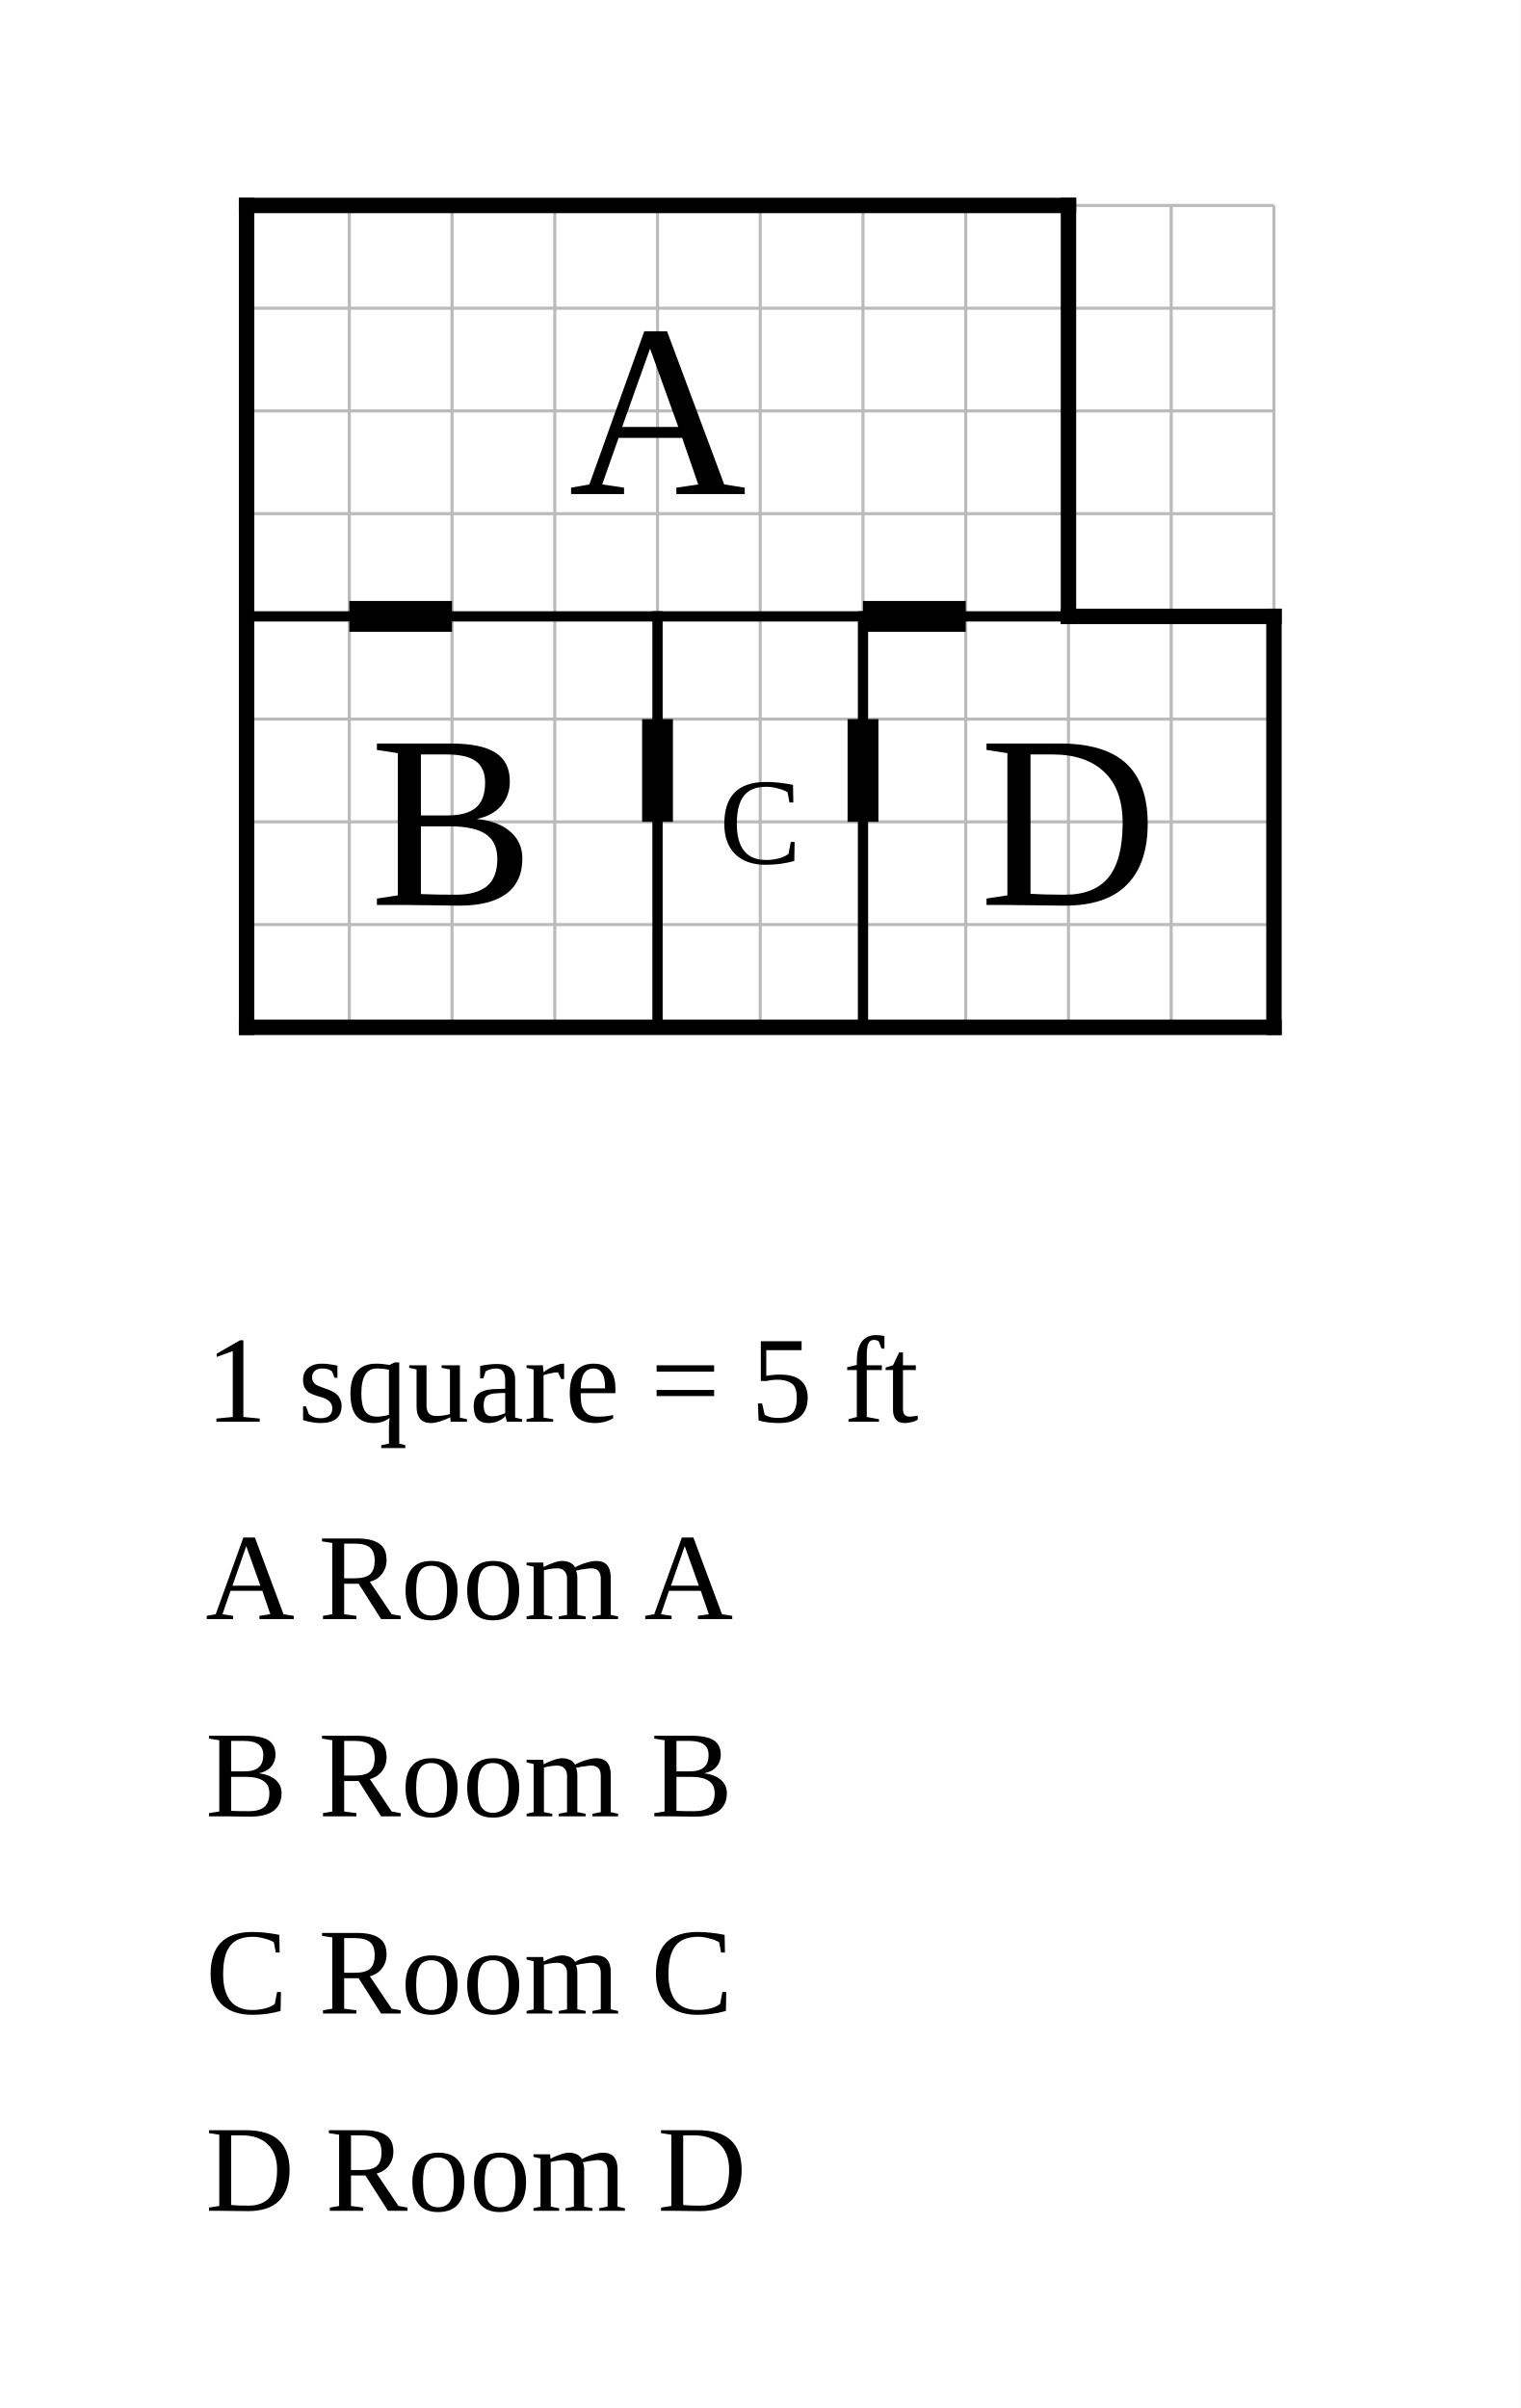
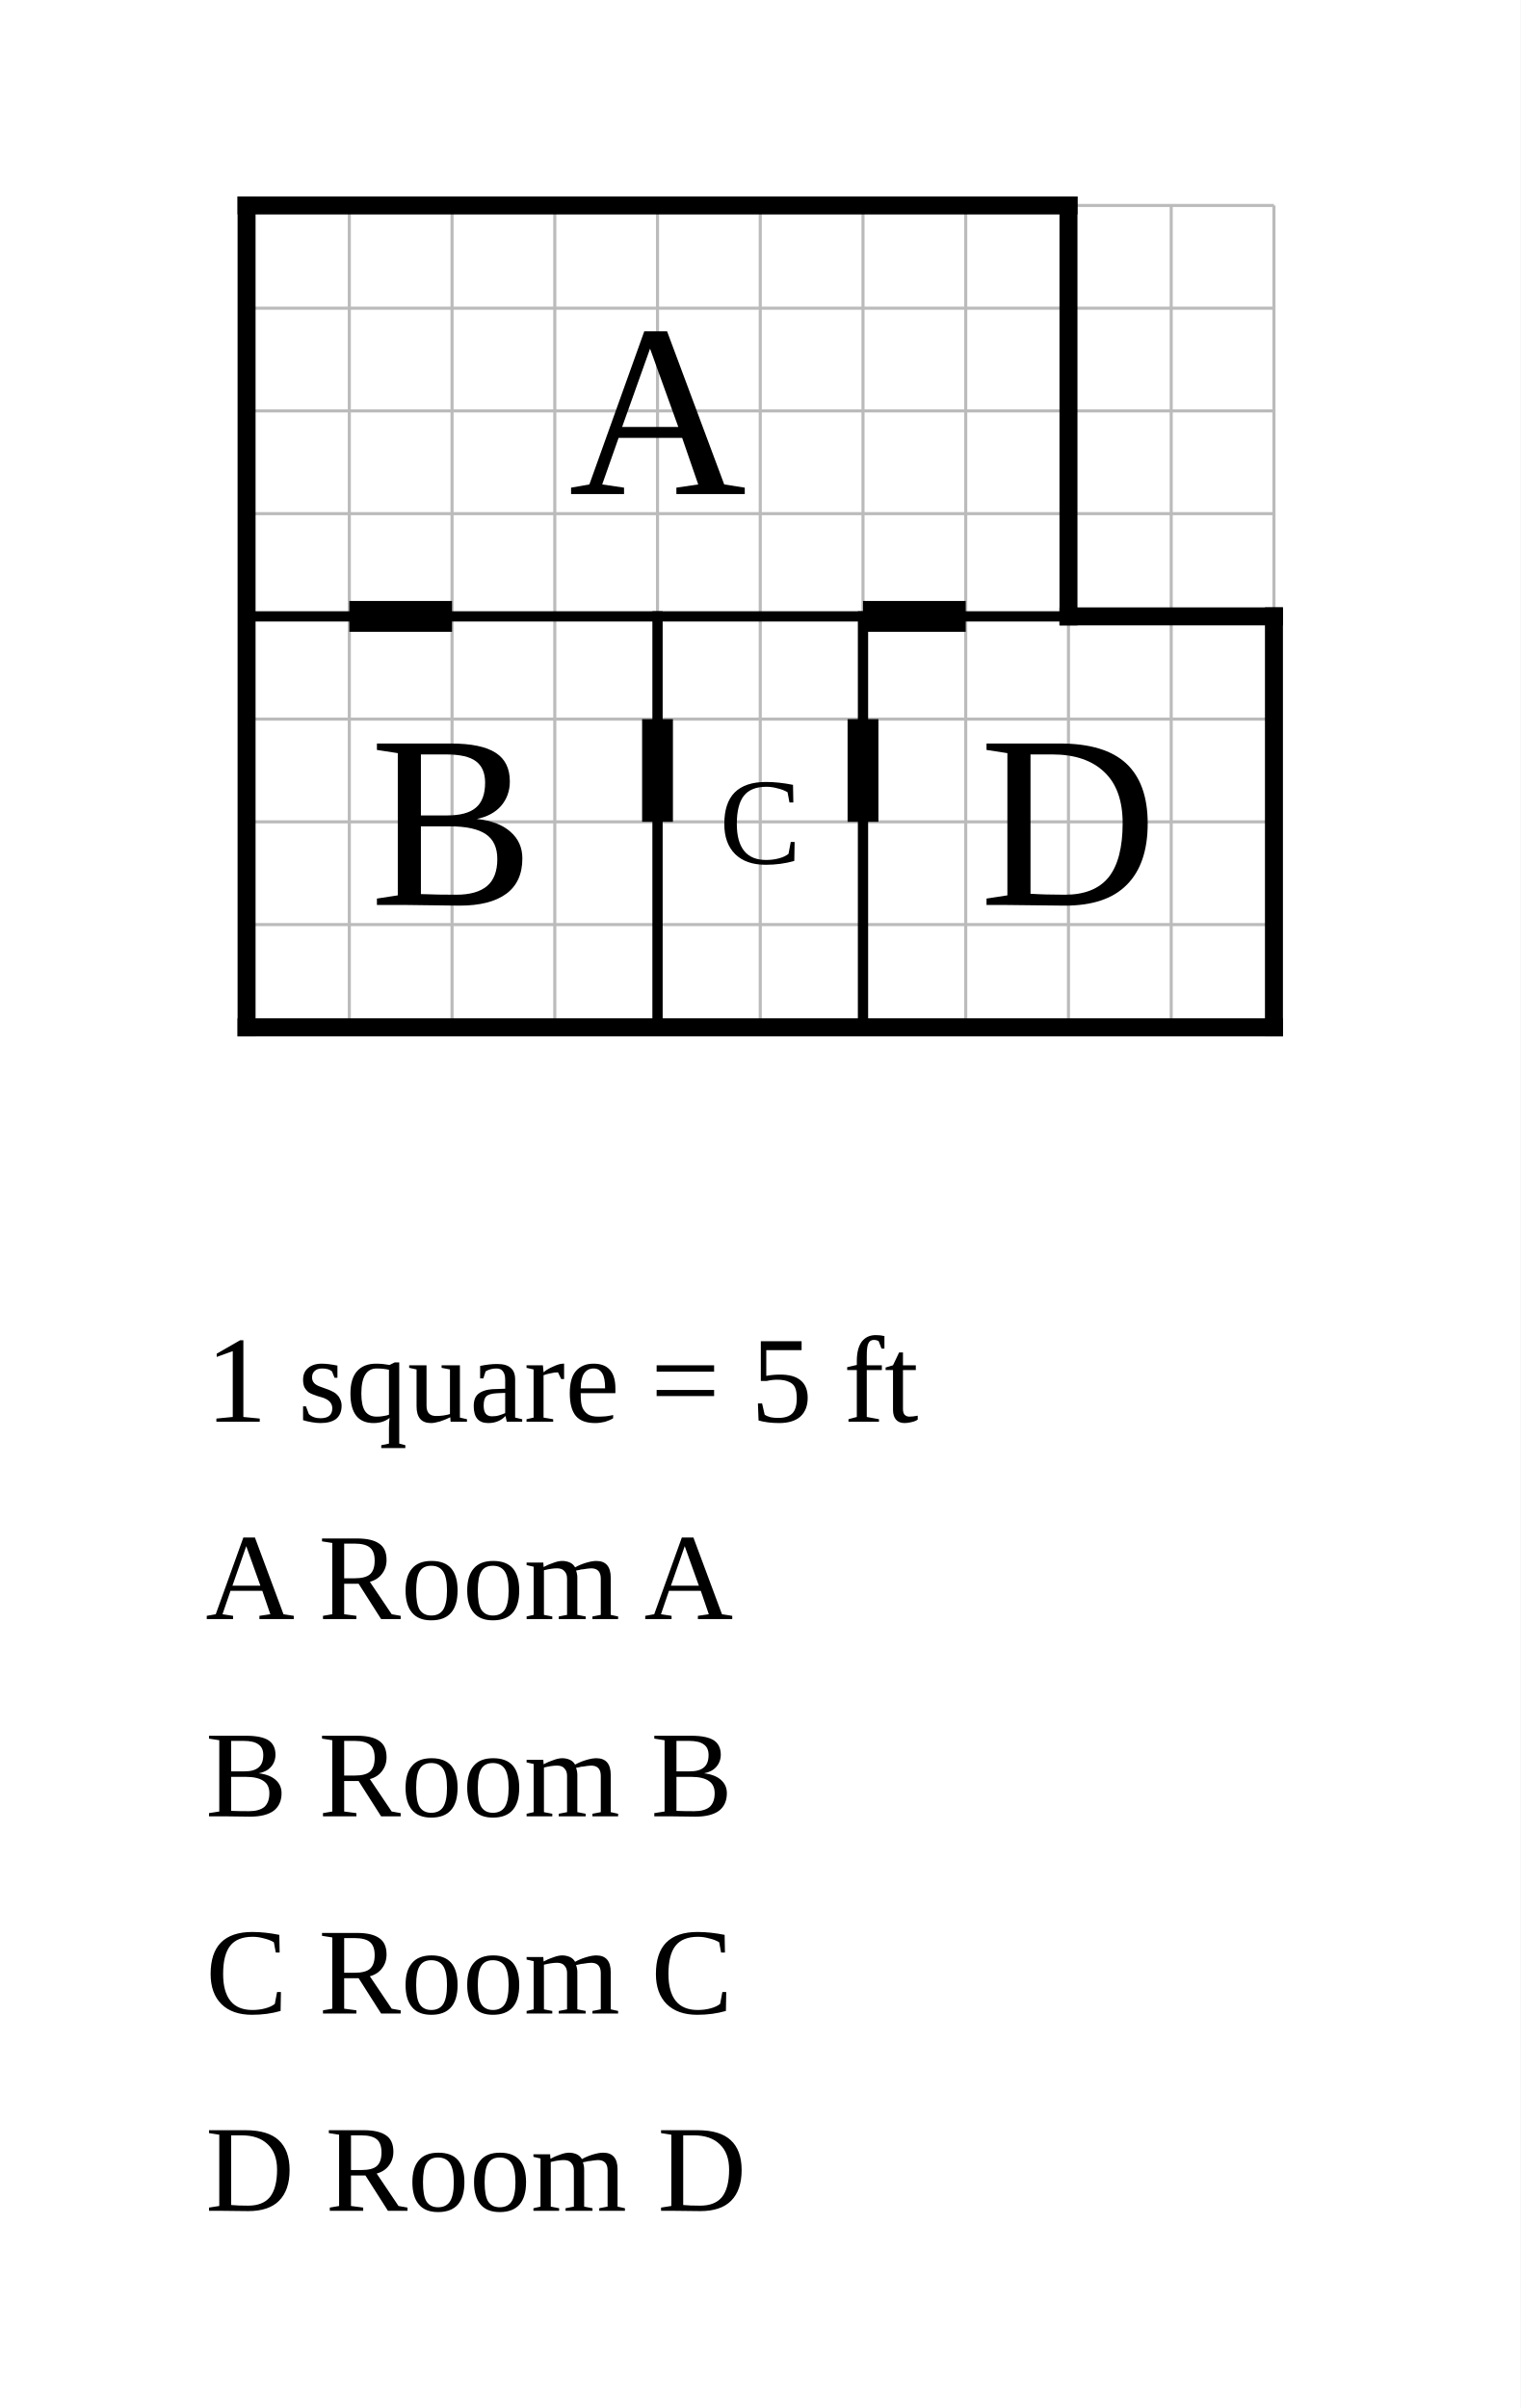
<svg xmlns="http://www.w3.org/2000/svg" width="740" height="1172" viewBox="-12 -10 74 117.2">
  <rect x="-12" y="-10" width="74" height="117.2" fill="white" />
  <g stroke="#bbb" stroke-width="0.15">
    <line x1="0" y1="0" x2="0" y2="40" />
    <line x1="5" y1="0" x2="5" y2="40" />
    <line x1="10" y1="0" x2="10" y2="40" />
    <line x1="15" y1="0" x2="15" y2="40" />
    <line x1="20" y1="0" x2="20" y2="40" />
    <line x1="25" y1="0" x2="25" y2="40" />
    <line x1="30" y1="0" x2="30" y2="40" />
    <line x1="35" y1="0" x2="35" y2="40" />
    <line x1="40" y1="0" x2="40" y2="40" />
    <line x1="45" y1="0" x2="45" y2="40" />
    <line x1="50" y1="0" x2="50" y2="40" />
    <line x1="0" y1="0" x2="50" y2="0" />
    <line x1="0" y1="5" x2="50" y2="5" />
    <line x1="0" y1="10" x2="50" y2="10" />
    <line x1="0" y1="15" x2="50" y2="15" />
    <line x1="0" y1="20" x2="50" y2="20" />
    <line x1="0" y1="25" x2="50" y2="25" />
    <line x1="0" y1="30" x2="50" y2="30" />
    <line x1="0" y1="35" x2="50" y2="35" />
    <line x1="0" y1="40" x2="50" y2="40" />
  </g>
  <line class="wall interior" x1="0" y1="20" x2="40" y2="20" stroke="black" stroke-width="0.5" stroke-linecap="square" />
  <line class="wall interior" x1="20" y1="20" x2="20" y2="40" stroke="black" stroke-width="0.5" stroke-linecap="square" />
  <line class="wall interior" x1="30" y1="20" x2="30" y2="40" stroke="black" stroke-width="0.5" stroke-linecap="square" />
-   <line class="wall exterior" x1="0" y1="0" x2="0" y2="40" stroke="black" stroke-width="0.75" stroke-linecap="square" />
-   <line class="wall exterior" x1="0" y1="0" x2="40" y2="0" stroke="black" stroke-width="0.75" stroke-linecap="square" />
-   <line class="wall exterior" x1="0" y1="40" x2="50" y2="40" stroke="black" stroke-width="0.75" stroke-linecap="square" />
-   <line class="wall exterior" x1="40" y1="0" x2="40" y2="20" stroke="black" stroke-width="0.75" stroke-linecap="square" />
-   <line class="wall exterior" x1="40" y1="20" x2="50" y2="20" stroke="black" stroke-width="0.75" stroke-linecap="square" />
-   <line class="wall exterior" x1="50" y1="20" x2="50" y2="40" stroke="black" stroke-width="0.75" stroke-linecap="square" />
+   <line class="wall exterior" x1="0" y1="0" x2="0" y2="40" stroke="black" stroke-width="0.875" stroke-linecap="square" />
+   <line class="wall exterior" x1="0" y1="0" x2="40" y2="0" stroke="black" stroke-width="0.875" stroke-linecap="square" />
+   <line class="wall exterior" x1="0" y1="40" x2="50" y2="40" stroke="black" stroke-width="0.875" stroke-linecap="square" />
+   <line class="wall exterior" x1="40" y1="0" x2="40" y2="20" stroke="black" stroke-width="0.875" stroke-linecap="square" />
+   <line class="wall exterior" x1="40" y1="20" x2="50" y2="20" stroke="black" stroke-width="0.875" stroke-linecap="square" />
+   <line class="wall exterior" x1="50" y1="20" x2="50" y2="40" stroke="black" stroke-width="0.875" stroke-linecap="square" />
  <text data-room="a" x="20" y="10" text-anchor="middle" dominant-baseline="central" font-size="12">A</text>
  <text data-room="b" x="10" y="30" text-anchor="middle" dominant-baseline="central" font-size="12">B</text>
  <text data-room="c" x="25" y="30" text-anchor="middle" dominant-baseline="central" font-size="6">C</text>
  <text data-room="d" x="40" y="30" text-anchor="middle" dominant-baseline="central" font-size="12">D</text>
  <line class="door" x1="5" y1="20" x2="10" y2="20" stroke="black" stroke-width="1.5" />
  <line class="door" x1="20" y1="25" x2="20" y2="30" stroke="black" stroke-width="1.5" />
  <line class="door" x1="30" y1="20" x2="35" y2="20" stroke="black" stroke-width="1.5" />
  <line class="door" x1="30" y1="25" x2="30" y2="30" stroke="black" stroke-width="1.5" />
  <text class="scale" x="-2" y="59.2" font-size="6">1 square = 5 ft</text>
  <text class="key" x="-2" y="68.8" font-size="6">A  Room A</text>
  <text class="key" x="-2" y="78.4" font-size="6">B  Room B</text>
  <text class="key" x="-2" y="88" font-size="6">C  Room C</text>
  <text class="key" x="-2" y="97.6" font-size="6">D  Room D</text>
</svg>
